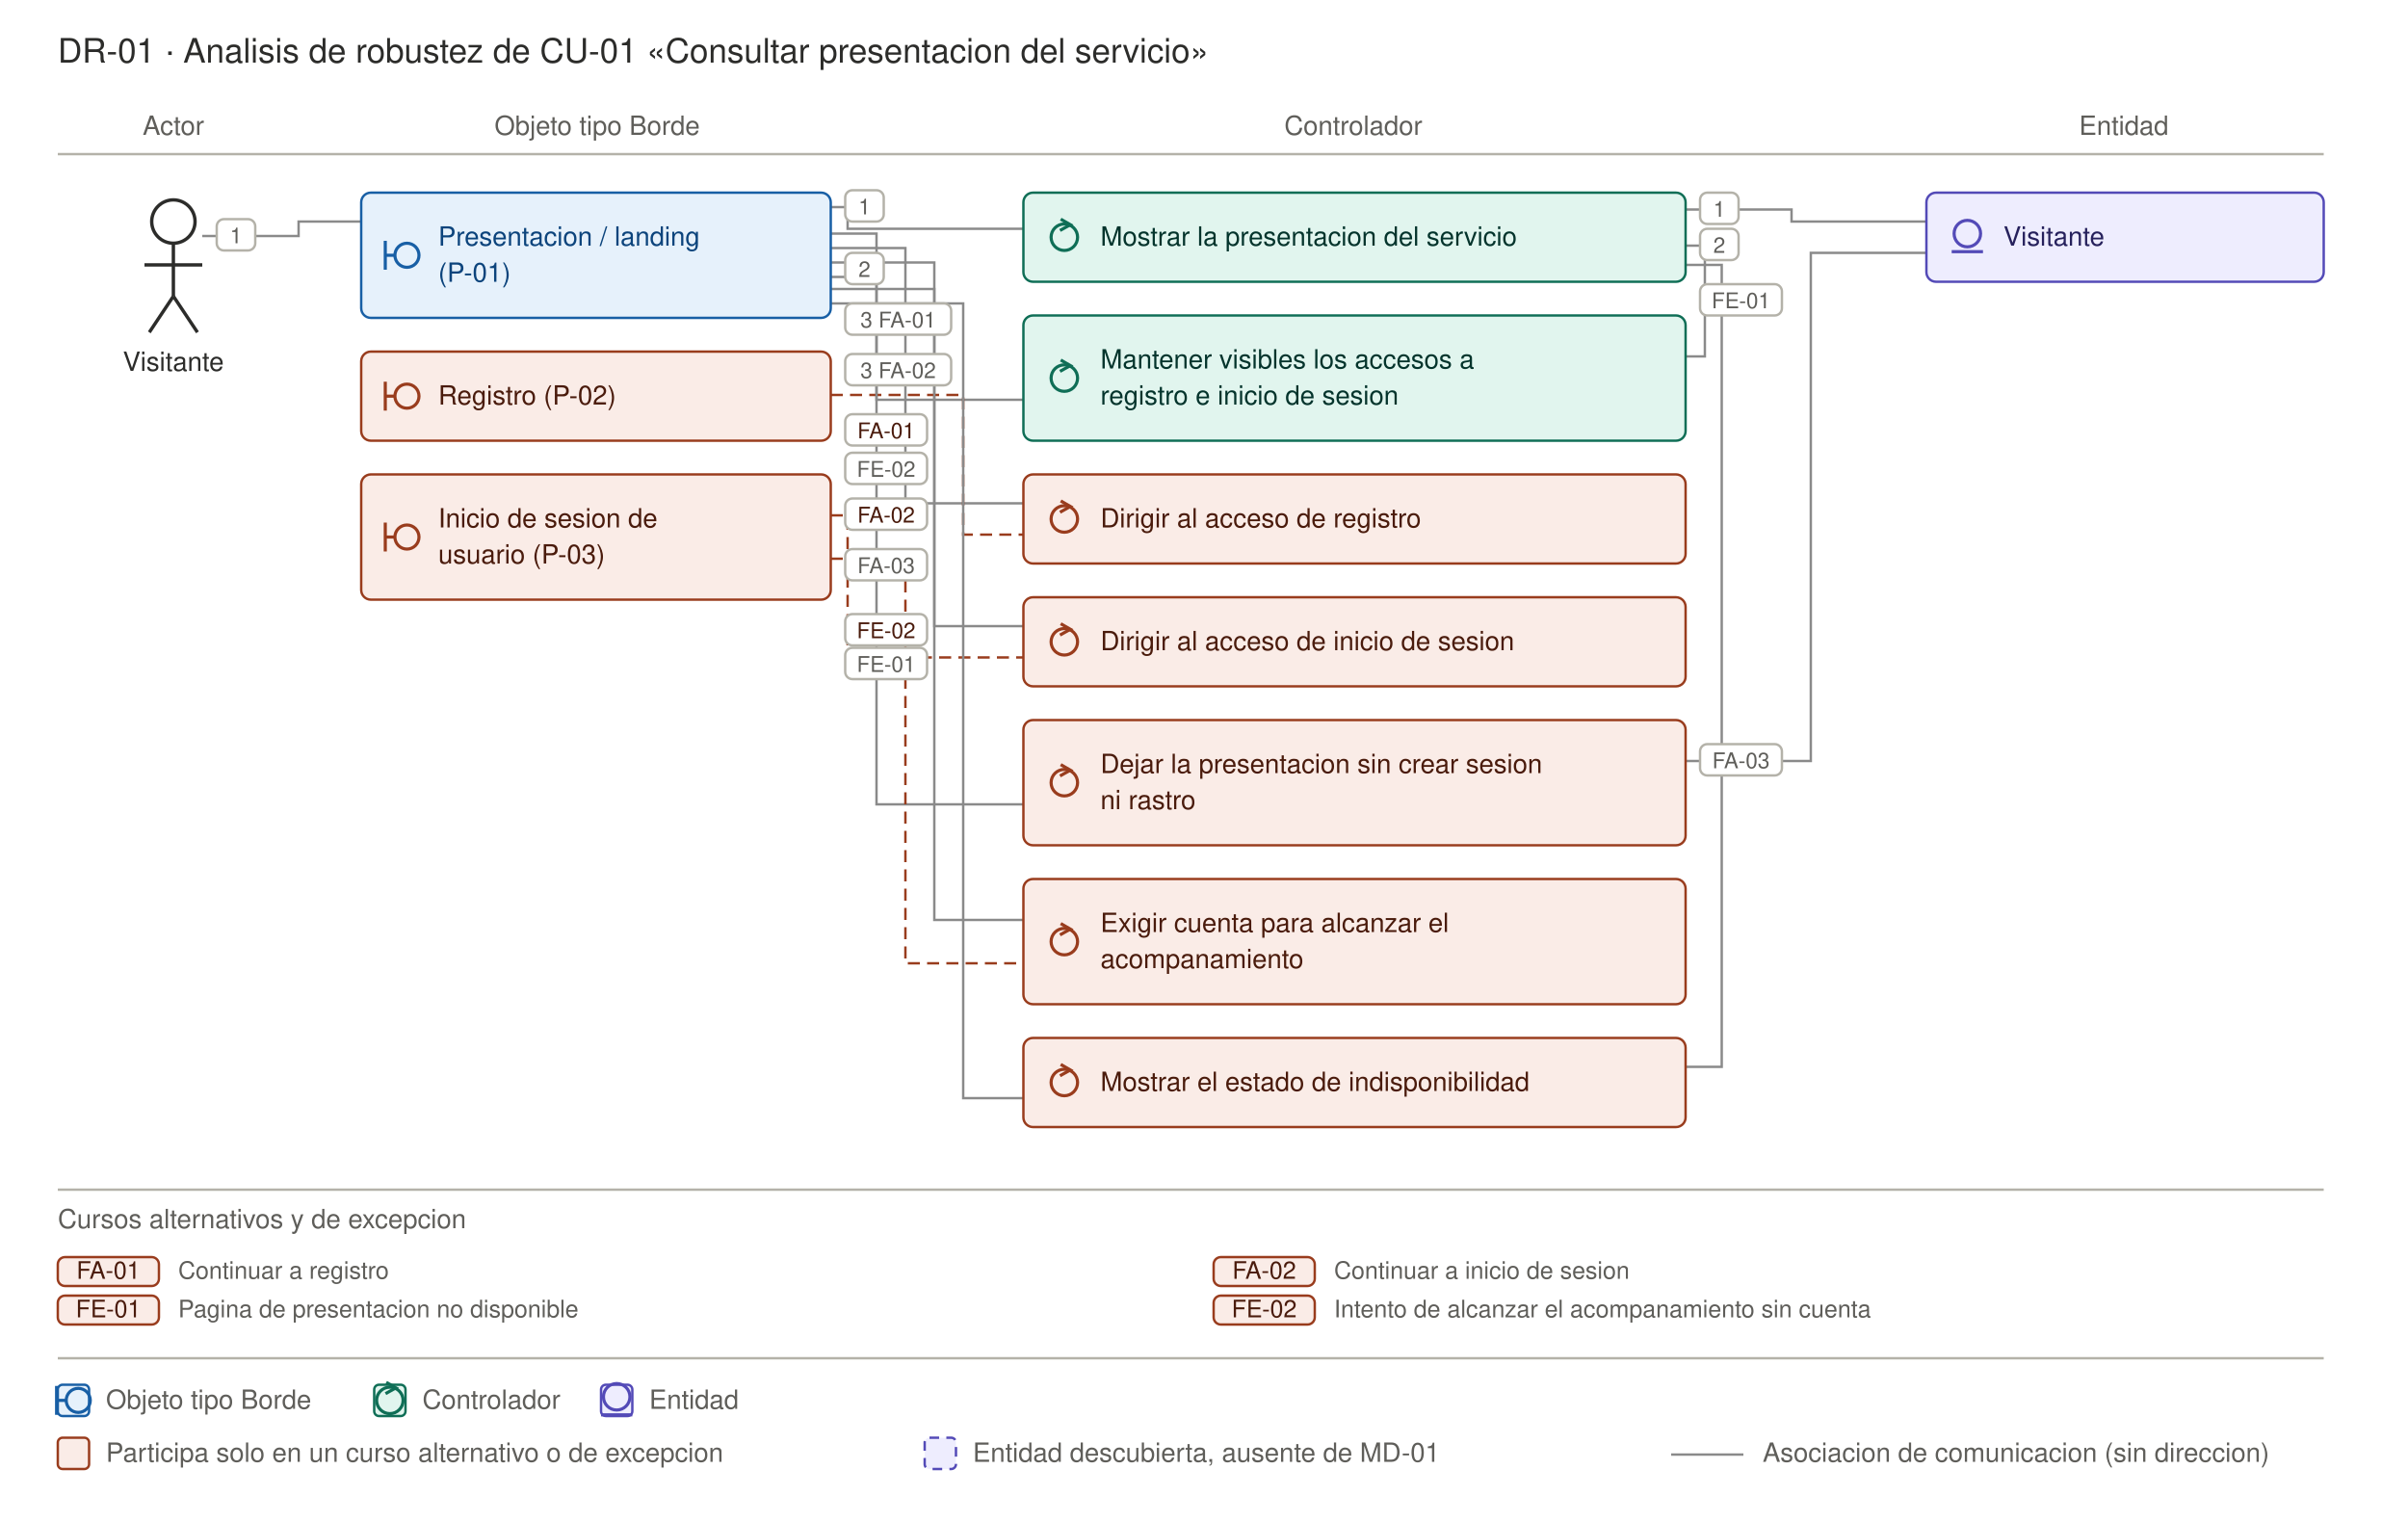
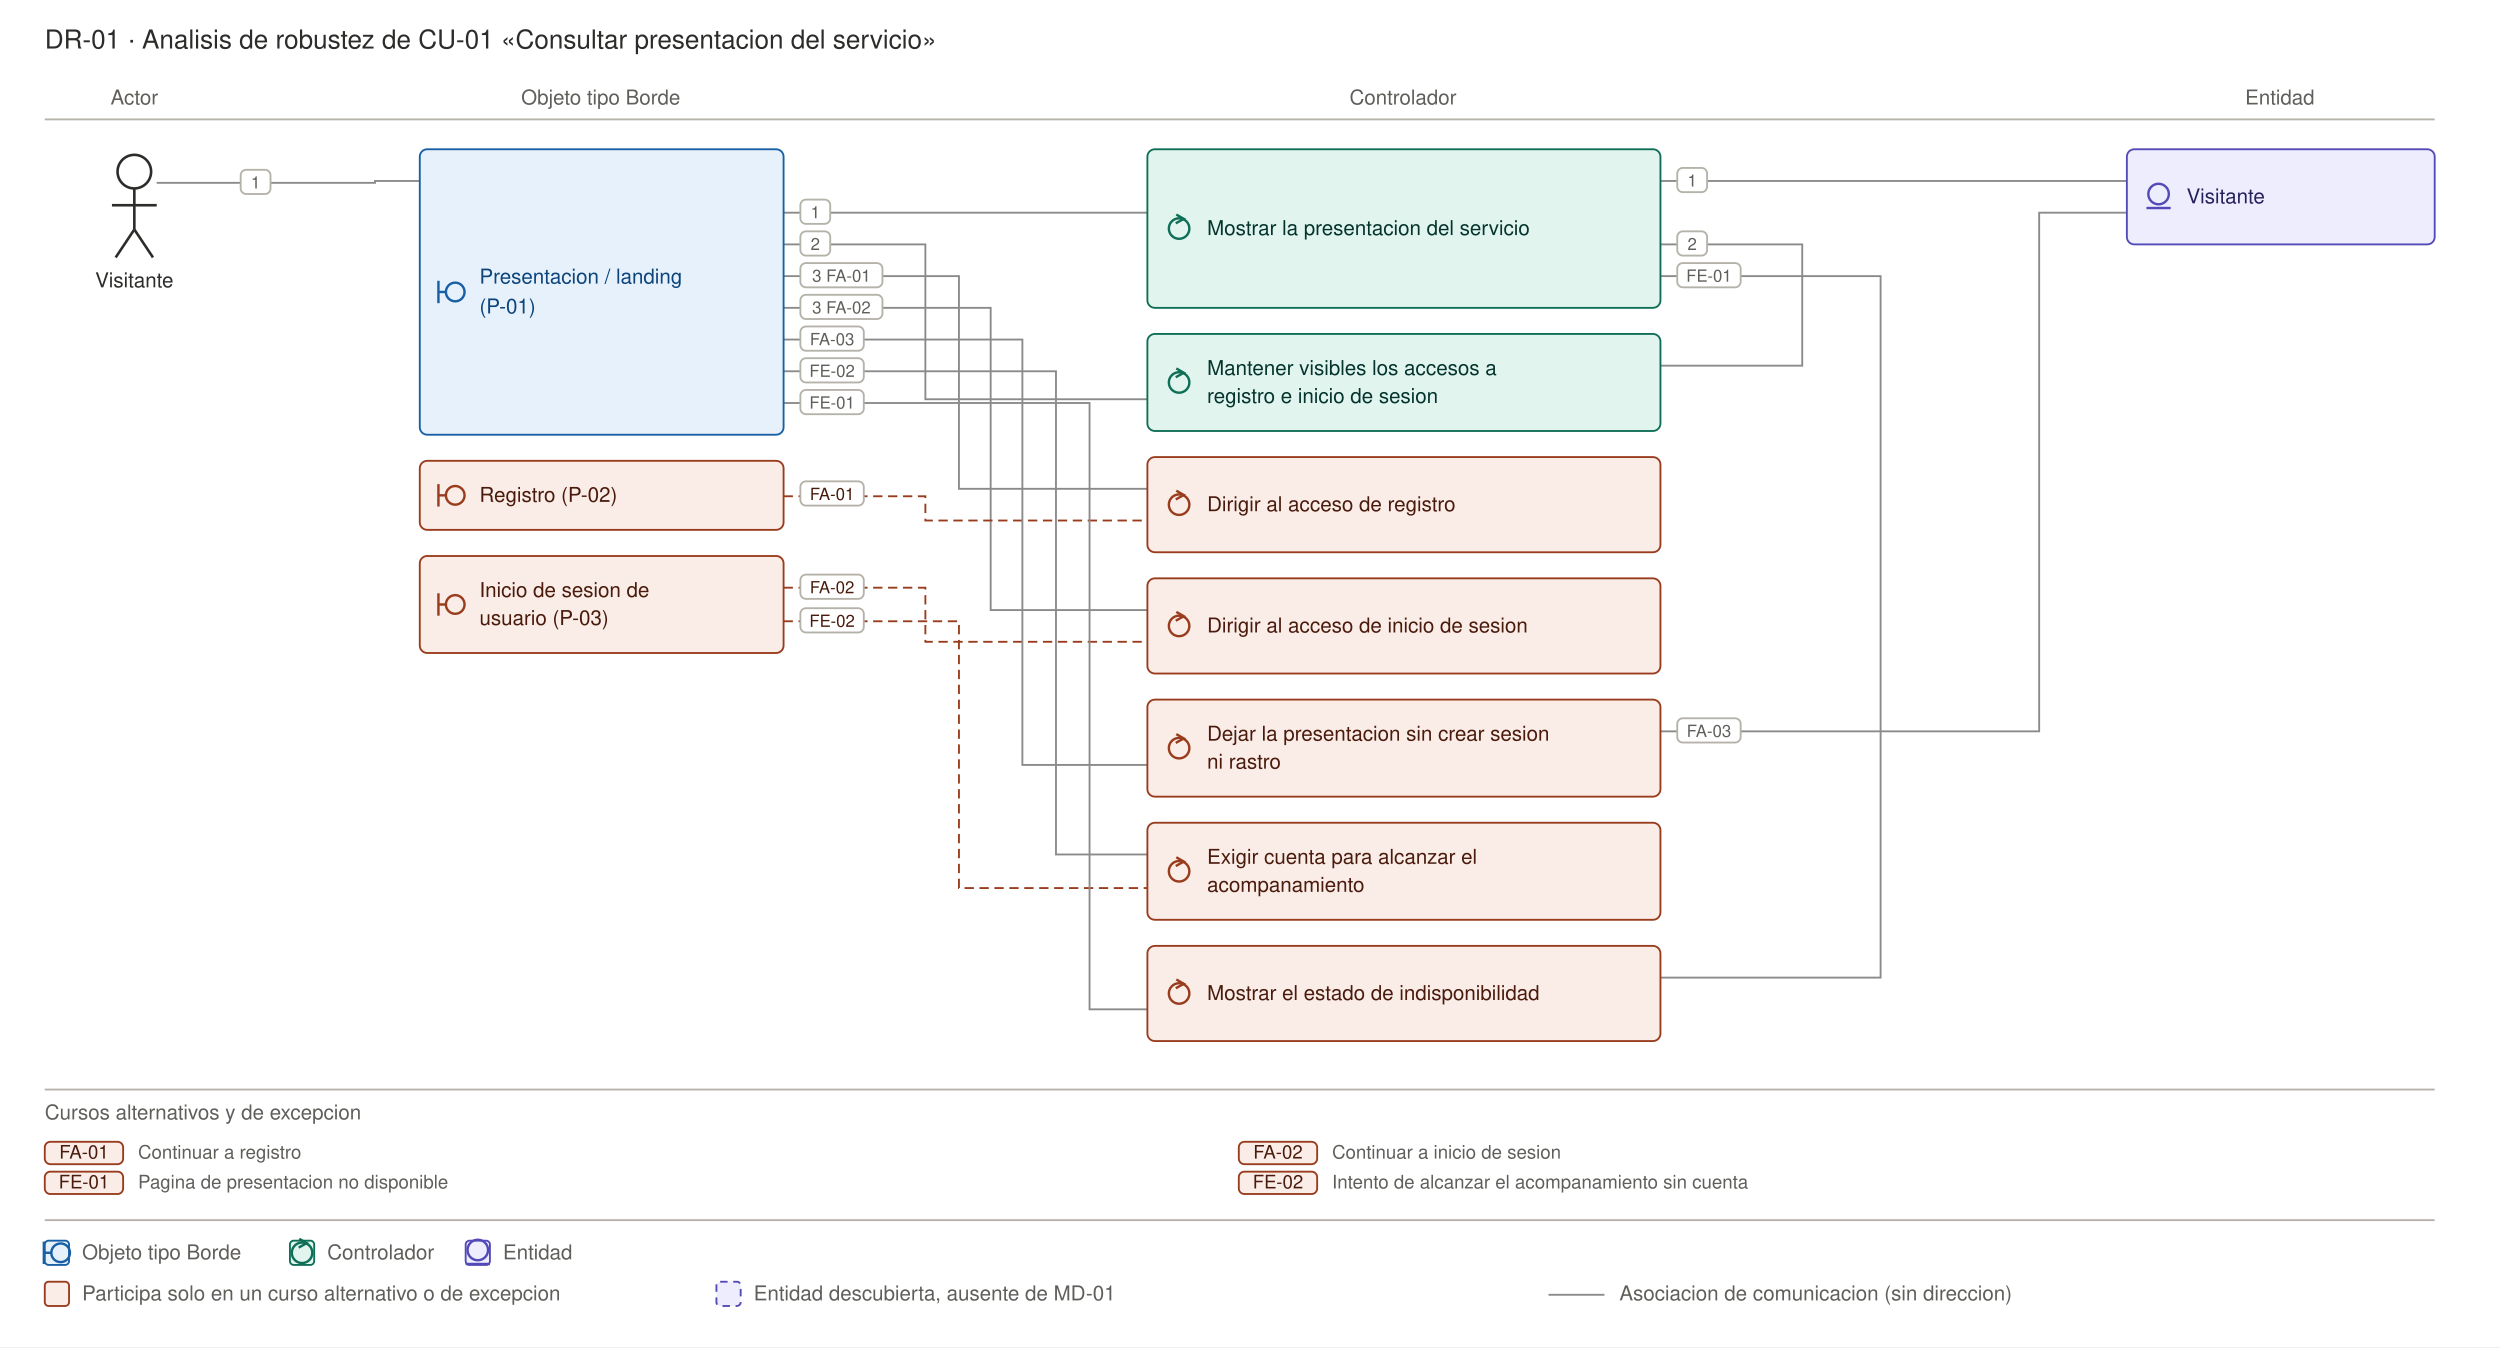
- <svg xmlns="http://www.w3.org/2000/svg" width="1000" height="632" viewBox="0 0 1000 632" role="img" font-family="Segoe UI, Helvetica, Arial, sans-serif">
-   <rect x="0" y="0" width="1000" height="632" fill="#FFFFFF" />
+ <svg xmlns="http://www.w3.org/2000/svg" width="1340" height="722" viewBox="0 0 1340 722" role="img" font-family="Segoe UI, Helvetica, Arial, sans-serif">
+   <rect x="0" y="0" width="1340" height="722" fill="#FFFFFF" />
  <text x="24" y="26" font-size="14" font-weight="500" fill="#2C2C2A">DR-01 · Analisis de robustez de CU-01 «Consultar presentacion del servicio»</text>
  <g font-size="11" font-weight="500" fill="#5F5E5A" text-anchor="middle">
    <text x="72" y="56">Actor</text>
-     <text x="248" y="56">Objeto tipo Borde</text>
-     <text x="562" y="56">Controlador</text>
-     <text x="882" y="56">Entidad</text>
-   </g>
-   <line x1="24" y1="64" x2="965" y2="64" stroke="#B4B2A9" stroke-width="1" />
+     <text x="322" y="56">Objeto tipo Borde</text>
+     <text x="752" y="56">Controlador</text>
+     <text x="1222" y="56">Entidad</text>
+   </g>
+   <line x1="24" y1="64" x2="1305" y2="64" stroke="#B4B2A9" stroke-width="1" />
  <g fill="none" stroke="#8a8a8a" stroke-width="1">
-     <polyline points="84,98 124,98 124,92 150,92" />
-     <polyline points="345,86 352,86 352,95 425,95" />
-     <polyline points="700,102 708,102 708,148 700,148" />
-     <polyline points="345,97 364,97 364,166 425,166" />
-     <polyline points="345,103 376,103 376,209 425,209" />
-     <polyline points="345,109 388,109 388,260 425,260" />
-     <polyline points="345,164 400,164 400,222 425,222" stroke="#993C1D" stroke-dasharray="5 3" />
-     <polyline points="345,214 352,214 352,273 425,273" stroke="#993C1D" stroke-dasharray="5 3" />
-     <polyline points="700,87 744,87 744,92 800,92" />
-     <polyline points="345,115 364,115 364,334 425,334" />
-     <polyline points="700,316 752,316 752,105 800,105" />
-     <polyline points="345,232 376,232 376,400 425,400" stroke="#993C1D" stroke-dasharray="5 3" />
-     <polyline points="345,120 388,120 388,382 425,382" />
-     <polyline points="700,110 715,110 715,443 700,443" />
-     <polyline points="345,126 400,126 400,456 425,456" />
+     <polyline points="84,98 201,98 201,97 225,97" />
+     <polyline points="420,114 496,114 496,114 615,114" />
+     <polyline points="890,131 966,131 966,196 890,196" />
+     <polyline points="420,131 496,131 496,214 615,214" />
+     <polyline points="420,148 514,148 514,262 615,262" />
+     <polyline points="420,165 531,165 531,327 615,327" />
+     <polyline points="420,266 496,266 496,279 615,279" stroke="#993C1D" stroke-dasharray="5 3" />
+     <polyline points="420,315 496,315 496,344 615,344" stroke="#993C1D" stroke-dasharray="5 3" />
+     <polyline points="890,97 1093,97 1093,97 1140,97" />
+     <polyline points="420,182 548,182 548,410 615,410" />
+     <polyline points="890,392 1093,392 1093,114 1140,114" />
+     <polyline points="420,333 514,333 514,476 615,476" stroke="#993C1D" stroke-dasharray="5 3" />
+     <polyline points="420,199 566,199 566,458 615,458" />
+     <polyline points="890,148 1008,148 1008,524 890,524" />
+     <polyline points="420,216 584,216 584,541 615,541" />
  </g>
  <g fill="none" stroke="#2C2C2A" stroke-width="1.4">
    <circle cx="72.0" cy="92" r="9" />
    <line x1="72.0" y1="101" x2="72.0" y2="123" />
    <line x1="60.0" y1="110" x2="84.0" y2="110" />
    <line x1="72.0" y1="123" x2="62.0" y2="138" />
    <line x1="72.0" y1="123" x2="82.0" y2="138" />
  </g>
  <g font-size="11" text-anchor="middle" fill="#2C2C2A">
    <text x="72" y="154">Visitante</text>
  </g>
-   <rect x="150" y="80" width="195" height="52" rx="4" fill="#E6F1FB" stroke="#185FA5" />
+   <rect x="225" y="80" width="195" height="153" rx="4" fill="#E6F1FB" stroke="#185FA5" />
  <g fill="none" stroke="#185FA5" stroke-width="1.3">
-     <line x1="160" y1="100.0" x2="160" y2="112.0" />
-     <line x1="160" y1="106.0" x2="164" y2="106.0" />
-     <circle cx="169" cy="106.0" r="5" />
+     <line x1="235" y1="150.5" x2="235" y2="162.5" />
+     <line x1="235" y1="156.5" x2="239" y2="156.5" />
+     <circle cx="244" cy="156.5" r="5" />
  </g>
  <g font-size="11" fill="#0C447C">
-     <text x="182" y="102">Presentacion / landing</text>
-     <text x="182" y="117">(P-01)</text>
-   </g>
-   <rect x="150" y="146" width="195" height="37" rx="4" fill="#FAECE7" stroke="#993C1D" />
-   <g fill="none" stroke="#993C1D" stroke-width="1.3">
-     <line x1="160" y1="158.5" x2="160" y2="170.5" />
-     <line x1="160" y1="164.5" x2="164" y2="164.5" />
-     <circle cx="169" cy="164.5" r="5" />
-   </g>
-   <g font-size="11" fill="#4A1B0C">
-     <text x="182" y="168">Registro (P-02)</text>
-   </g>
-   <rect x="150" y="197" width="195" height="52" rx="4" fill="#FAECE7" stroke="#993C1D" />
-   <g fill="none" stroke="#993C1D" stroke-width="1.3">
-     <line x1="160" y1="217.0" x2="160" y2="229.0" />
-     <line x1="160" y1="223.0" x2="164" y2="223.0" />
-     <circle cx="169" cy="223.0" r="5" />
-   </g>
-   <g font-size="11" fill="#4A1B0C">
-     <text x="182" y="219">Inicio de sesion de</text>
-     <text x="182" y="234">usuario (P-03)</text>
-   </g>
-   <rect x="425" y="80" width="275" height="37" rx="4" fill="#E1F5EE" stroke="#0F6E56" />
+     <text x="257" y="152">Presentacion / landing</text>
+     <text x="257" y="168">(P-01)</text>
+   </g>
+   <rect x="225" y="247" width="195" height="37" rx="4" fill="#FAECE7" stroke="#993C1D" />
+   <g fill="none" stroke="#993C1D" stroke-width="1.3">
+     <line x1="235" y1="259.5" x2="235" y2="271.5" />
+     <line x1="235" y1="265.5" x2="239" y2="265.5" />
+     <circle cx="244" cy="265.5" r="5" />
+   </g>
+   <g font-size="11" fill="#4A1B0C">
+     <text x="257" y="269">Registro (P-02)</text>
+   </g>
+   <rect x="225" y="298" width="195" height="52" rx="4" fill="#FAECE7" stroke="#993C1D" />
+   <g fill="none" stroke="#993C1D" stroke-width="1.3">
+     <line x1="235" y1="318.0" x2="235" y2="330.0" />
+     <line x1="235" y1="324.0" x2="239" y2="324.0" />
+     <circle cx="244" cy="324.0" r="5" />
+   </g>
+   <g font-size="11" fill="#4A1B0C">
+     <text x="257" y="320">Inicio de sesion de</text>
+     <text x="257" y="335">usuario (P-03)</text>
+   </g>
+   <rect x="615" y="80" width="275" height="85" rx="4" fill="#E1F5EE" stroke="#0F6E56" />
  <g fill="none" stroke="#0F6E56" stroke-width="1.3">
-     <circle cx="442" cy="98.5" r="5.5" />
-     <polyline points="440.5,91.0 444.5,93.3 440.2,95.7" />
+     <circle cx="632" cy="122.5" r="5.5" />
+     <polyline points="630.5,115.0 634.5,117.3 630.2,119.7" />
  </g>
  <g font-size="11" fill="#04342C">
-     <text x="457" y="102">Mostrar la presentacion del servicio</text>
-   </g>
-   <rect x="425" y="131" width="275" height="52" rx="4" fill="#E1F5EE" stroke="#0F6E56" />
+     <text x="647" y="126">Mostrar la presentacion del servicio</text>
+   </g>
+   <rect x="615" y="179" width="275" height="52" rx="4" fill="#E1F5EE" stroke="#0F6E56" />
  <g fill="none" stroke="#0F6E56" stroke-width="1.3">
-     <circle cx="442" cy="157.0" r="5.5" />
-     <polyline points="440.5,149.5 444.5,151.8 440.2,154.2" />
+     <circle cx="632" cy="205.0" r="5.5" />
+     <polyline points="630.5,197.5 634.5,199.8 630.2,202.2" />
  </g>
  <g font-size="11" fill="#04342C">
-     <text x="457" y="153">Mantener visibles los accesos a</text>
-     <text x="457" y="168">registro e inicio de sesion</text>
-   </g>
-   <rect x="425" y="197" width="275" height="37" rx="4" fill="#FAECE7" stroke="#993C1D" />
-   <g fill="none" stroke="#993C1D" stroke-width="1.3">
-     <circle cx="442" cy="215.5" r="5.5" />
-     <polyline points="440.5,208.0 444.5,210.3 440.2,212.7" />
-   </g>
-   <g font-size="11" fill="#4A1B0C">
-     <text x="457" y="219">Dirigir al acceso de registro</text>
-   </g>
-   <rect x="425" y="248" width="275" height="37" rx="4" fill="#FAECE7" stroke="#993C1D" />
-   <g fill="none" stroke="#993C1D" stroke-width="1.3">
-     <circle cx="442" cy="266.5" r="5.5" />
-     <polyline points="440.5,259.0 444.5,261.3 440.2,263.7" />
-   </g>
-   <g font-size="11" fill="#4A1B0C">
-     <text x="457" y="270">Dirigir al acceso de inicio de sesion</text>
-   </g>
-   <rect x="425" y="299" width="275" height="52" rx="4" fill="#FAECE7" stroke="#993C1D" />
-   <g fill="none" stroke="#993C1D" stroke-width="1.3">
-     <circle cx="442" cy="325.0" r="5.5" />
-     <polyline points="440.5,317.5 444.5,319.8 440.2,322.2" />
-   </g>
-   <g font-size="11" fill="#4A1B0C">
-     <text x="457" y="321">Dejar la presentacion sin crear sesion</text>
-     <text x="457" y="336">ni rastro</text>
-   </g>
-   <rect x="425" y="365" width="275" height="52" rx="4" fill="#FAECE7" stroke="#993C1D" />
-   <g fill="none" stroke="#993C1D" stroke-width="1.3">
-     <circle cx="442" cy="391.0" r="5.5" />
-     <polyline points="440.5,383.5 444.5,385.8 440.2,388.2" />
-   </g>
-   <g font-size="11" fill="#4A1B0C">
-     <text x="457" y="387">Exigir cuenta para alcanzar el</text>
-     <text x="457" y="402">acompanamiento</text>
-   </g>
-   <rect x="425" y="431" width="275" height="37" rx="4" fill="#FAECE7" stroke="#993C1D" />
-   <g fill="none" stroke="#993C1D" stroke-width="1.3">
-     <circle cx="442" cy="449.5" r="5.5" />
-     <polyline points="440.5,442.0 444.5,444.3 440.2,446.7" />
-   </g>
-   <g font-size="11" fill="#4A1B0C">
-     <text x="457" y="453">Mostrar el estado de indisponibilidad</text>
-   </g>
-   <rect x="800" y="80" width="165" height="37" rx="4" fill="#EEEDFE" stroke="#534AB7" />
+     <text x="647" y="201">Mantener visibles los accesos a</text>
+     <text x="647" y="216">registro e inicio de sesion</text>
+   </g>
+   <rect x="615" y="245" width="275" height="51" rx="4" fill="#FAECE7" stroke="#993C1D" />
+   <g fill="none" stroke="#993C1D" stroke-width="1.3">
+     <circle cx="632" cy="270.5" r="5.5" />
+     <polyline points="630.5,263.0 634.5,265.3 630.2,267.7" />
+   </g>
+   <g font-size="11" fill="#4A1B0C">
+     <text x="647" y="274">Dirigir al acceso de registro</text>
+   </g>
+   <rect x="615" y="310" width="275" height="51" rx="4" fill="#FAECE7" stroke="#993C1D" />
+   <g fill="none" stroke="#993C1D" stroke-width="1.3">
+     <circle cx="632" cy="335.5" r="5.5" />
+     <polyline points="630.5,328.0 634.5,330.3 630.2,332.7" />
+   </g>
+   <g font-size="11" fill="#4A1B0C">
+     <text x="647" y="339">Dirigir al acceso de inicio de sesion</text>
+   </g>
+   <rect x="615" y="375" width="275" height="52" rx="4" fill="#FAECE7" stroke="#993C1D" />
+   <g fill="none" stroke="#993C1D" stroke-width="1.3">
+     <circle cx="632" cy="401.0" r="5.5" />
+     <polyline points="630.5,393.5 634.5,395.8 630.2,398.2" />
+   </g>
+   <g font-size="11" fill="#4A1B0C">
+     <text x="647" y="397">Dejar la presentacion sin crear sesion</text>
+     <text x="647" y="412">ni rastro</text>
+   </g>
+   <rect x="615" y="441" width="275" height="52" rx="4" fill="#FAECE7" stroke="#993C1D" />
+   <g fill="none" stroke="#993C1D" stroke-width="1.3">
+     <circle cx="632" cy="467.0" r="5.5" />
+     <polyline points="630.5,459.5 634.5,461.8 630.2,464.2" />
+   </g>
+   <g font-size="11" fill="#4A1B0C">
+     <text x="647" y="463">Exigir cuenta para alcanzar el</text>
+     <text x="647" y="478">acompanamiento</text>
+   </g>
+   <rect x="615" y="507" width="275" height="51" rx="4" fill="#FAECE7" stroke="#993C1D" />
+   <g fill="none" stroke="#993C1D" stroke-width="1.3">
+     <circle cx="632" cy="532.5" r="5.5" />
+     <polyline points="630.5,525.0 634.5,527.3 630.2,529.7" />
+   </g>
+   <g font-size="11" fill="#4A1B0C">
+     <text x="647" y="536">Mostrar el estado de indisponibilidad</text>
+   </g>
+   <rect x="1140" y="80" width="165" height="51" rx="4" fill="#EEEDFE" stroke="#534AB7" />
  <g fill="none" stroke="#534AB7" stroke-width="1.3">
-     <circle cx="817" cy="97.0" r="5.5" />
-     <line x1="810.5" y1="104.5" x2="823.5" y2="104.5" />
+     <circle cx="1157" cy="104.0" r="5.5" />
+     <line x1="1150.5" y1="111.5" x2="1163.5" y2="111.5" />
  </g>
  <g font-size="11" fill="#26215C">
-     <text x="832" y="102">Visitante</text>
+     <text x="1172" y="109">Visitante</text>
  </g>
  <g font-size="9" text-anchor="middle">
-     <rect x="90" y="91" width="16" height="13" rx="3" fill="#FFFFFF" stroke="#B4B2A9" />
-     <text x="98" y="101" fill="#5F5E5A">1</text>
-     <rect x="351" y="79" width="16" height="13" rx="3" fill="#FFFFFF" stroke="#B4B2A9" />
-     <text x="359" y="89" fill="#5F5E5A">1</text>
-     <rect x="706" y="95" width="16" height="13" rx="3" fill="#FFFFFF" stroke="#B4B2A9" />
-     <text x="714" y="105" fill="#5F5E5A">2</text>
-     <rect x="351" y="105" width="16" height="13" rx="3" fill="#FFFFFF" stroke="#B4B2A9" />
-     <text x="359" y="115" fill="#5F5E5A">2</text>
-     <rect x="351" y="126" width="44" height="13" rx="3" fill="#FFFFFF" stroke="#B4B2A9" />
-     <text x="373" y="136" fill="#5F5E5A">3 FA-01</text>
-     <rect x="351" y="147" width="44" height="13" rx="3" fill="#FFFFFF" stroke="#B4B2A9" />
-     <text x="373" y="157" fill="#5F5E5A">3 FA-02</text>
-     <rect x="351" y="172" width="34" height="13" rx="3" fill="#FFFFFF" stroke="#B4B2A9" />
-     <text x="368" y="182" fill="#4A1B0C">FA-01</text>
-     <rect x="351" y="207" width="34" height="13" rx="3" fill="#FFFFFF" stroke="#B4B2A9" />
-     <text x="368" y="217" fill="#4A1B0C">FA-02</text>
-     <rect x="706" y="80" width="16" height="13" rx="3" fill="#FFFFFF" stroke="#B4B2A9" />
-     <text x="714" y="90" fill="#5F5E5A">1</text>
-     <rect x="351" y="228" width="34" height="13" rx="3" fill="#FFFFFF" stroke="#B4B2A9" />
-     <text x="368" y="238" fill="#5F5E5A">FA-03</text>
-     <rect x="706" y="309" width="34" height="13" rx="3" fill="#FFFFFF" stroke="#B4B2A9" />
-     <text x="723" y="319" fill="#5F5E5A">FA-03</text>
-     <rect x="351" y="255" width="34" height="13" rx="3" fill="#FFFFFF" stroke="#B4B2A9" />
-     <text x="368" y="265" fill="#4A1B0C">FE-02</text>
-     <rect x="351" y="188" width="34" height="13" rx="3" fill="#FFFFFF" stroke="#B4B2A9" />
-     <text x="368" y="198" fill="#5F5E5A">FE-02</text>
-     <rect x="706" y="118" width="34" height="13" rx="3" fill="#FFFFFF" stroke="#B4B2A9" />
-     <text x="723" y="128" fill="#5F5E5A">FE-01</text>
-     <rect x="351" y="269" width="34" height="13" rx="3" fill="#FFFFFF" stroke="#B4B2A9" />
-     <text x="368" y="279" fill="#5F5E5A">FE-01</text>
-   </g>
-   <line x1="24" y1="494" x2="965" y2="494" stroke="#B4B2A9" stroke-width="1" />
-   <text x="24" y="510" font-size="11" font-weight="500" fill="#5F5E5A">Cursos alternativos y de excepcion</text>
+     <rect x="129" y="91" width="16" height="13" rx="3" fill="#FFFFFF" stroke="#B4B2A9" />
+     <text x="137" y="101" fill="#5F5E5A">1</text>
+     <rect x="429" y="107" width="16" height="13" rx="3" fill="#FFFFFF" stroke="#B4B2A9" />
+     <text x="437" y="117" fill="#5F5E5A">1</text>
+     <rect x="899" y="124" width="16" height="13" rx="3" fill="#FFFFFF" stroke="#B4B2A9" />
+     <text x="907" y="134" fill="#5F5E5A">2</text>
+     <rect x="429" y="124" width="16" height="13" rx="3" fill="#FFFFFF" stroke="#B4B2A9" />
+     <text x="437" y="134" fill="#5F5E5A">2</text>
+     <rect x="429" y="141" width="44" height="13" rx="3" fill="#FFFFFF" stroke="#B4B2A9" />
+     <text x="451" y="151" fill="#5F5E5A">3 FA-01</text>
+     <rect x="429" y="158" width="44" height="13" rx="3" fill="#FFFFFF" stroke="#B4B2A9" />
+     <text x="451" y="168" fill="#5F5E5A">3 FA-02</text>
+     <rect x="429" y="258" width="34" height="13" rx="3" fill="#FFFFFF" stroke="#B4B2A9" />
+     <text x="446" y="268" fill="#4A1B0C">FA-01</text>
+     <rect x="429" y="308" width="34" height="13" rx="3" fill="#FFFFFF" stroke="#B4B2A9" />
+     <text x="446" y="318" fill="#4A1B0C">FA-02</text>
+     <rect x="899" y="90" width="16" height="13" rx="3" fill="#FFFFFF" stroke="#B4B2A9" />
+     <text x="907" y="100" fill="#5F5E5A">1</text>
+     <rect x="429" y="175" width="34" height="13" rx="3" fill="#FFFFFF" stroke="#B4B2A9" />
+     <text x="446" y="185" fill="#5F5E5A">FA-03</text>
+     <rect x="899" y="385" width="34" height="13" rx="3" fill="#FFFFFF" stroke="#B4B2A9" />
+     <text x="916" y="395" fill="#5F5E5A">FA-03</text>
+     <rect x="429" y="326" width="34" height="13" rx="3" fill="#FFFFFF" stroke="#B4B2A9" />
+     <text x="446" y="336" fill="#4A1B0C">FE-02</text>
+     <rect x="429" y="192" width="34" height="13" rx="3" fill="#FFFFFF" stroke="#B4B2A9" />
+     <text x="446" y="202" fill="#5F5E5A">FE-02</text>
+     <rect x="899" y="141" width="34" height="13" rx="3" fill="#FFFFFF" stroke="#B4B2A9" />
+     <text x="916" y="151" fill="#5F5E5A">FE-01</text>
+     <rect x="429" y="209" width="34" height="13" rx="3" fill="#FFFFFF" stroke="#B4B2A9" />
+     <text x="446" y="219" fill="#5F5E5A">FE-01</text>
+   </g>
+   <line x1="24" y1="584" x2="1305" y2="584" stroke="#B4B2A9" stroke-width="1" />
+   <text x="24" y="600" font-size="11" font-weight="500" fill="#5F5E5A">Cursos alternativos y de excepcion</text>
  <g font-size="10">
-     <rect x="24" y="522" width="42" height="12" rx="3" fill="#FAECE7" stroke="#993C1D" />
-     <text x="45" y="531" text-anchor="middle" fill="#4A1B0C">FA-01</text>
-     <text x="74" y="531" fill="#5F5E5A">Continuar a registro</text>
-     <rect x="504" y="522" width="42" height="12" rx="3" fill="#FAECE7" stroke="#993C1D" />
-     <text x="525" y="531" text-anchor="middle" fill="#4A1B0C">FA-02</text>
-     <text x="554" y="531" fill="#5F5E5A">Continuar a inicio de sesion</text>
-     <rect x="24" y="538" width="42" height="12" rx="3" fill="#FAECE7" stroke="#993C1D" />
-     <text x="45" y="547" text-anchor="middle" fill="#4A1B0C">FE-01</text>
-     <text x="74" y="547" fill="#5F5E5A">Pagina de presentacion no disponible</text>
-     <rect x="504" y="538" width="42" height="12" rx="3" fill="#FAECE7" stroke="#993C1D" />
-     <text x="525" y="547" text-anchor="middle" fill="#4A1B0C">FE-02</text>
-     <text x="554" y="547" fill="#5F5E5A">Intento de alcanzar el acompanamiento sin cuenta</text>
-   </g>
-   <line x1="24" y1="564" x2="965" y2="564" stroke="#B4B2A9" stroke-width="1" />
+     <rect x="24" y="612" width="42" height="12" rx="3" fill="#FAECE7" stroke="#993C1D" />
+     <text x="45" y="621" text-anchor="middle" fill="#4A1B0C">FA-01</text>
+     <text x="74" y="621" fill="#5F5E5A">Continuar a registro</text>
+     <rect x="664" y="612" width="42" height="12" rx="3" fill="#FAECE7" stroke="#993C1D" />
+     <text x="685" y="621" text-anchor="middle" fill="#4A1B0C">FA-02</text>
+     <text x="714" y="621" fill="#5F5E5A">Continuar a inicio de sesion</text>
+     <rect x="24" y="628" width="42" height="12" rx="3" fill="#FAECE7" stroke="#993C1D" />
+     <text x="45" y="637" text-anchor="middle" fill="#4A1B0C">FE-01</text>
+     <text x="74" y="637" fill="#5F5E5A">Pagina de presentacion no disponible</text>
+     <rect x="664" y="628" width="42" height="12" rx="3" fill="#FAECE7" stroke="#993C1D" />
+     <text x="685" y="637" text-anchor="middle" fill="#4A1B0C">FE-02</text>
+     <text x="714" y="637" fill="#5F5E5A">Intento de alcanzar el acompanamiento sin cuenta</text>
+   </g>
+   <line x1="24" y1="654" x2="1305" y2="654" stroke="#B4B2A9" stroke-width="1" />
  <g font-size="11">
-     <rect x="24" y="575" width="13" height="13" rx="2" fill="#E6F1FB" stroke="#185FA5" />
+     <rect x="24" y="665" width="13" height="13" rx="2" fill="#E6F1FB" stroke="#185FA5" />
    <g fill="none" stroke="#185FA5" stroke-width="1.3">
-       <line x1="23.5" y1="575.5" x2="23.5" y2="587.5" />
-       <line x1="23.5" y1="581.5" x2="27.5" y2="581.5" />
-       <circle cx="32.5" cy="581.5" r="5" />
+       <line x1="23.5" y1="665.5" x2="23.5" y2="677.5" />
+       <line x1="23.5" y1="671.5" x2="27.5" y2="671.5" />
+       <circle cx="32.5" cy="671.5" r="5" />
    </g>
-     <text x="44" y="585" fill="#5F5E5A">Objeto tipo Borde</text>
-     <rect x="155.4" y="575" width="13" height="13" rx="2" fill="#E1F5EE" stroke="#0F6E56" />
+     <text x="44" y="675" fill="#5F5E5A">Objeto tipo Borde</text>
+     <rect x="155.4" y="665" width="13" height="13" rx="2" fill="#E1F5EE" stroke="#0F6E56" />
    <g fill="none" stroke="#0F6E56" stroke-width="1.3">
-       <circle cx="161.9" cy="581.5" r="5.5" />
-       <polyline points="160.4,574.0 164.4,576.3 160.1,578.7" />
+       <circle cx="161.9" cy="671.5" r="5.5" />
+       <polyline points="160.4,664.0 164.4,666.3 160.1,668.7" />
    </g>
-     <text x="175.4" y="585" fill="#5F5E5A">Controlador</text>
-     <rect x="249.6" y="575" width="13" height="13" rx="2" fill="#EEEDFE" stroke="#534AB7" />
+     <text x="175.4" y="675" fill="#5F5E5A">Controlador</text>
+     <rect x="249.6" y="665" width="13" height="13" rx="2" fill="#EEEDFE" stroke="#534AB7" />
    <g fill="none" stroke="#534AB7" stroke-width="1.3">
-       <circle cx="256.1" cy="580.0" r="5.5" />
-       <line x1="249.6" y1="587.5" x2="262.6" y2="587.5" />
+       <circle cx="256.1" cy="670.0" r="5.5" />
+       <line x1="249.6" y1="677.5" x2="262.6" y2="677.5" />
    </g>
-     <text x="269.6" y="585" fill="#5F5E5A">Entidad</text>
+     <text x="269.6" y="675" fill="#5F5E5A">Entidad</text>
  </g>
  <g font-size="11">
-     <rect x="24" y="597" width="13" height="13" rx="2" fill="#FAECE7" stroke="#993C1D" />
-     <text x="44" y="607" fill="#5F5E5A">Participa solo en un curso alternativo o de excepcion</text>
-     <rect x="384" y="597" width="13" height="13" rx="2" fill="#EEEDFE" stroke="#534AB7" stroke-dasharray="4 3" />
-     <text x="404" y="607" fill="#5F5E5A">Entidad descubierta, ausente de MD-01</text>
-     <line x1="694" y1="604" x2="724" y2="604" stroke="#8a8a8a" stroke-width="1" />
-     <text x="732" y="607" fill="#5F5E5A">Asociacion de comunicacion (sin direccion)</text>
+     <rect x="24" y="687" width="13" height="13" rx="2" fill="#FAECE7" stroke="#993C1D" />
+     <text x="44" y="697" fill="#5F5E5A">Participa solo en un curso alternativo o de excepcion</text>
+     <rect x="384" y="687" width="13" height="13" rx="2" fill="#EEEDFE" stroke="#534AB7" stroke-dasharray="4 3" />
+     <text x="404" y="697" fill="#5F5E5A">Entidad descubierta, ausente de MD-01</text>
+     <line x1="830" y1="694" x2="860" y2="694" stroke="#8a8a8a" stroke-width="1" />
+     <text x="868" y="697" fill="#5F5E5A">Asociacion de comunicacion (sin direccion)</text>
  </g>
</svg>
